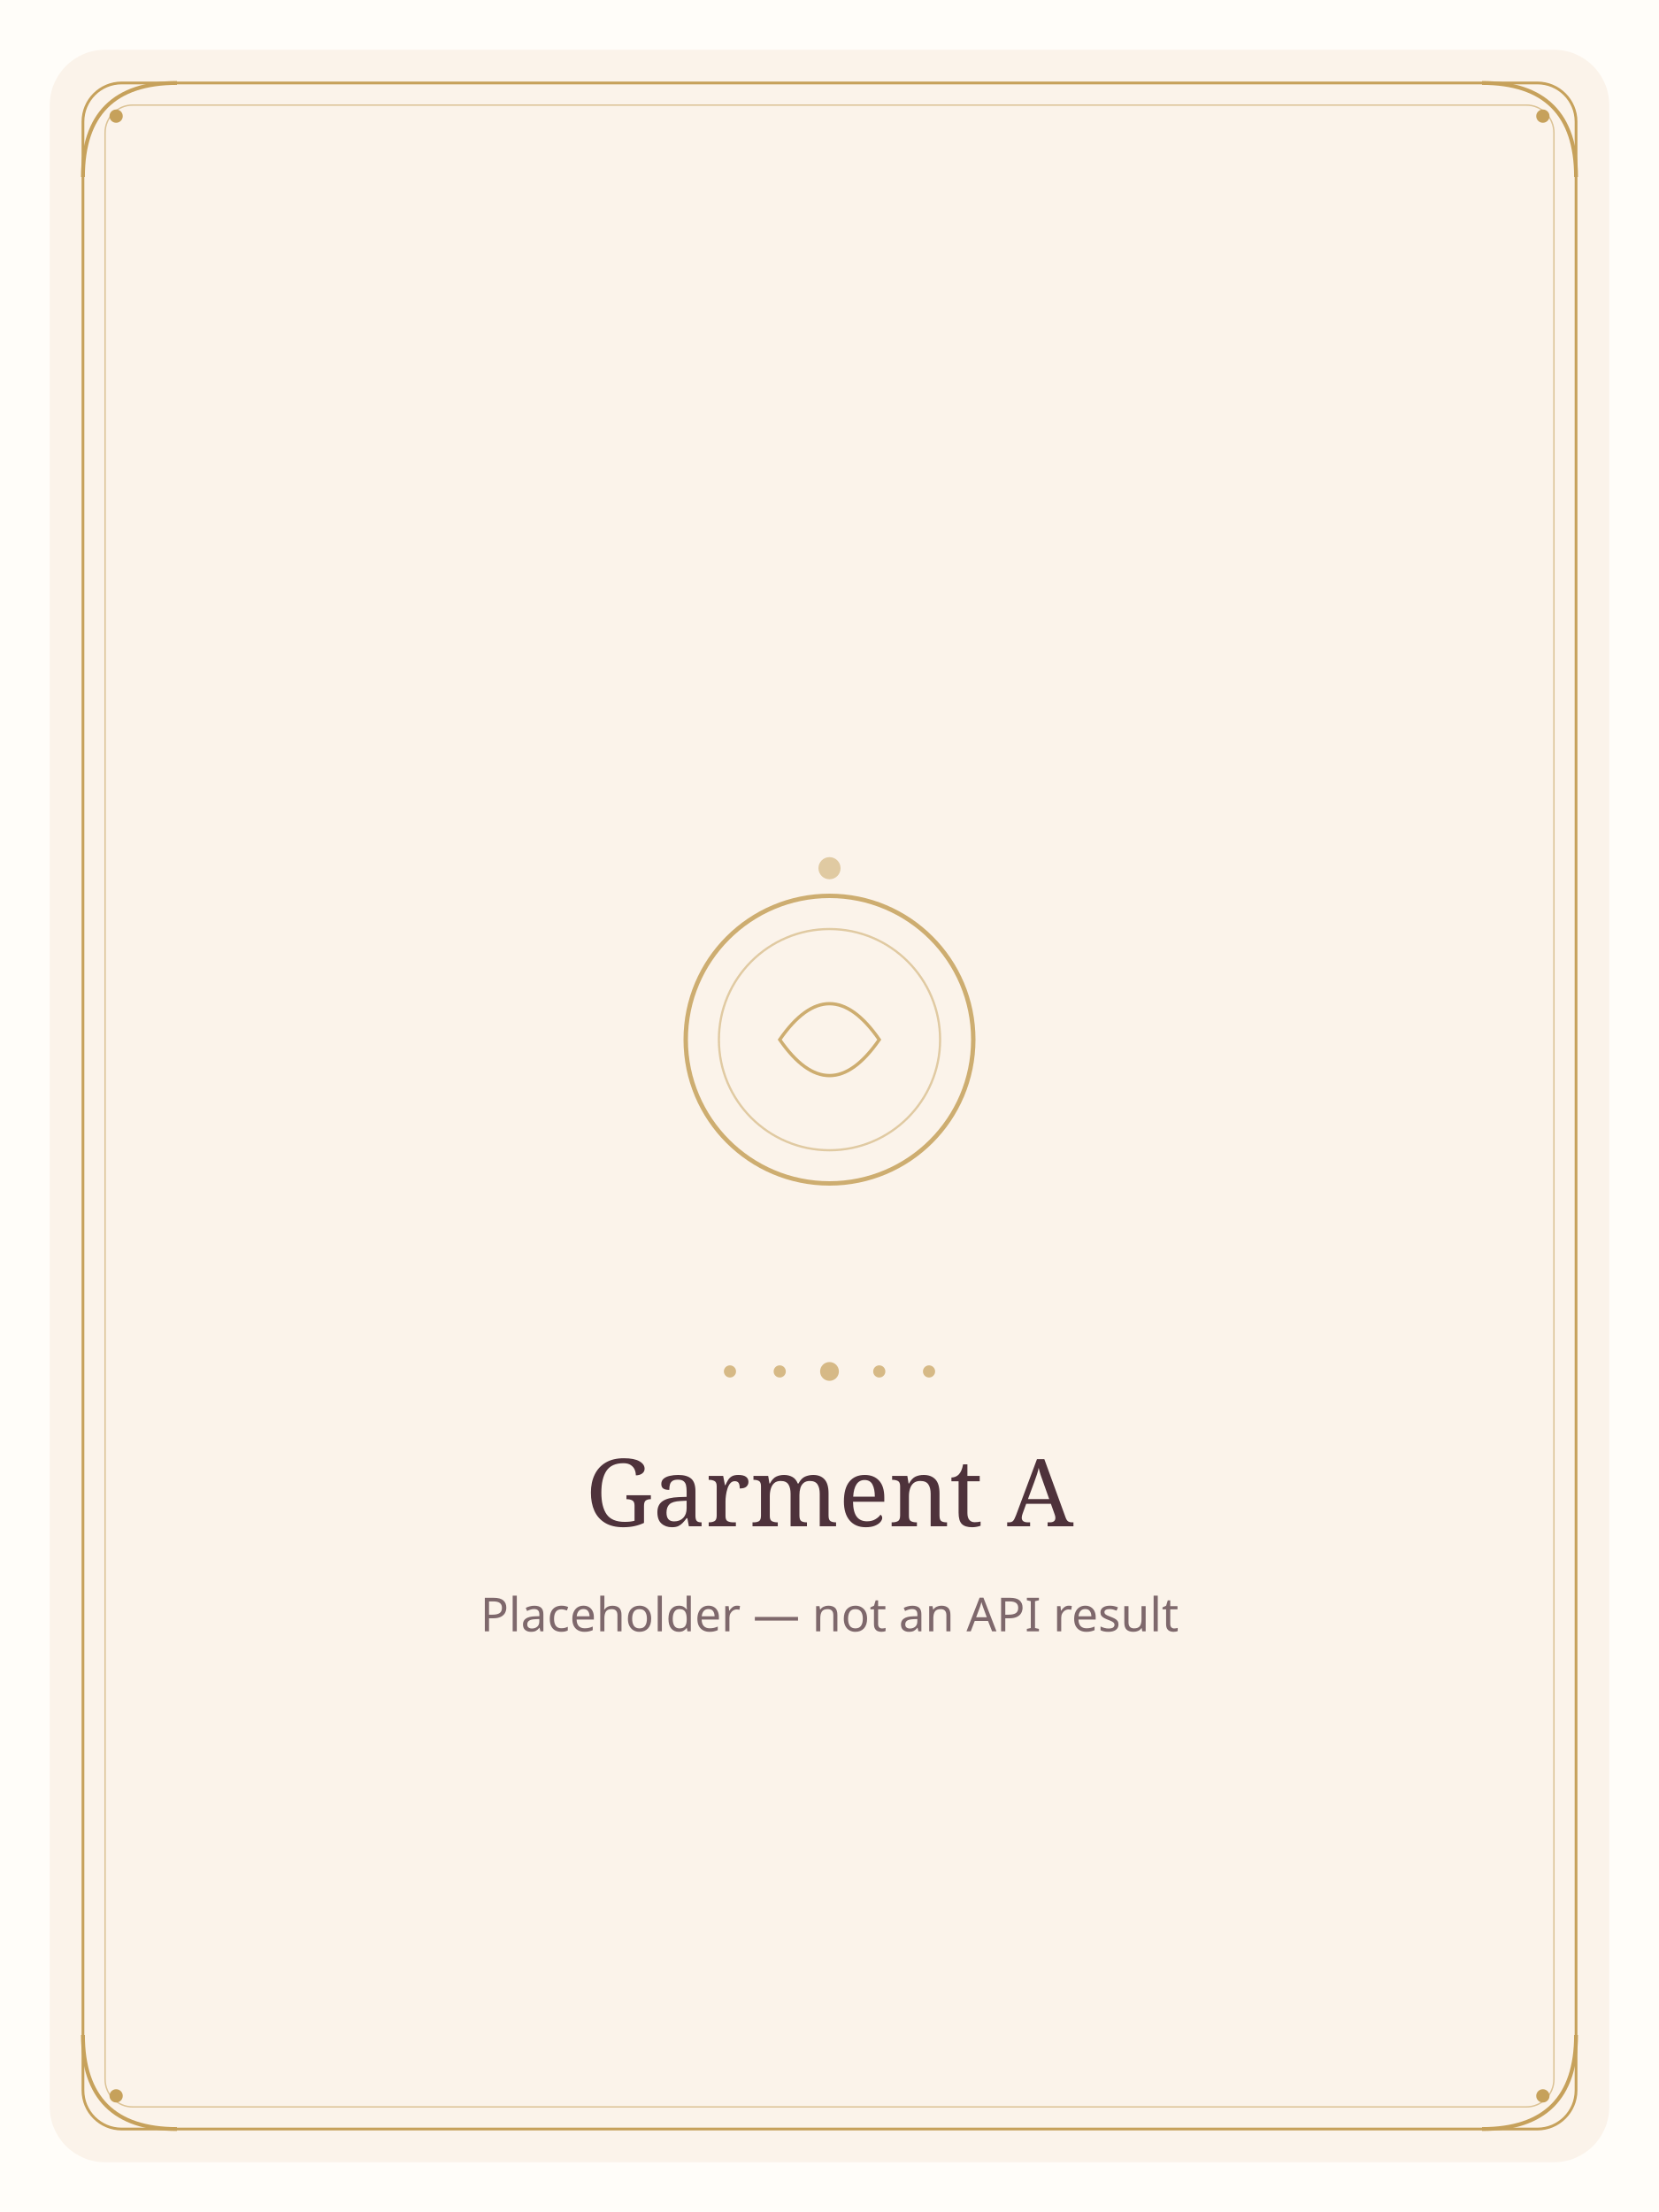
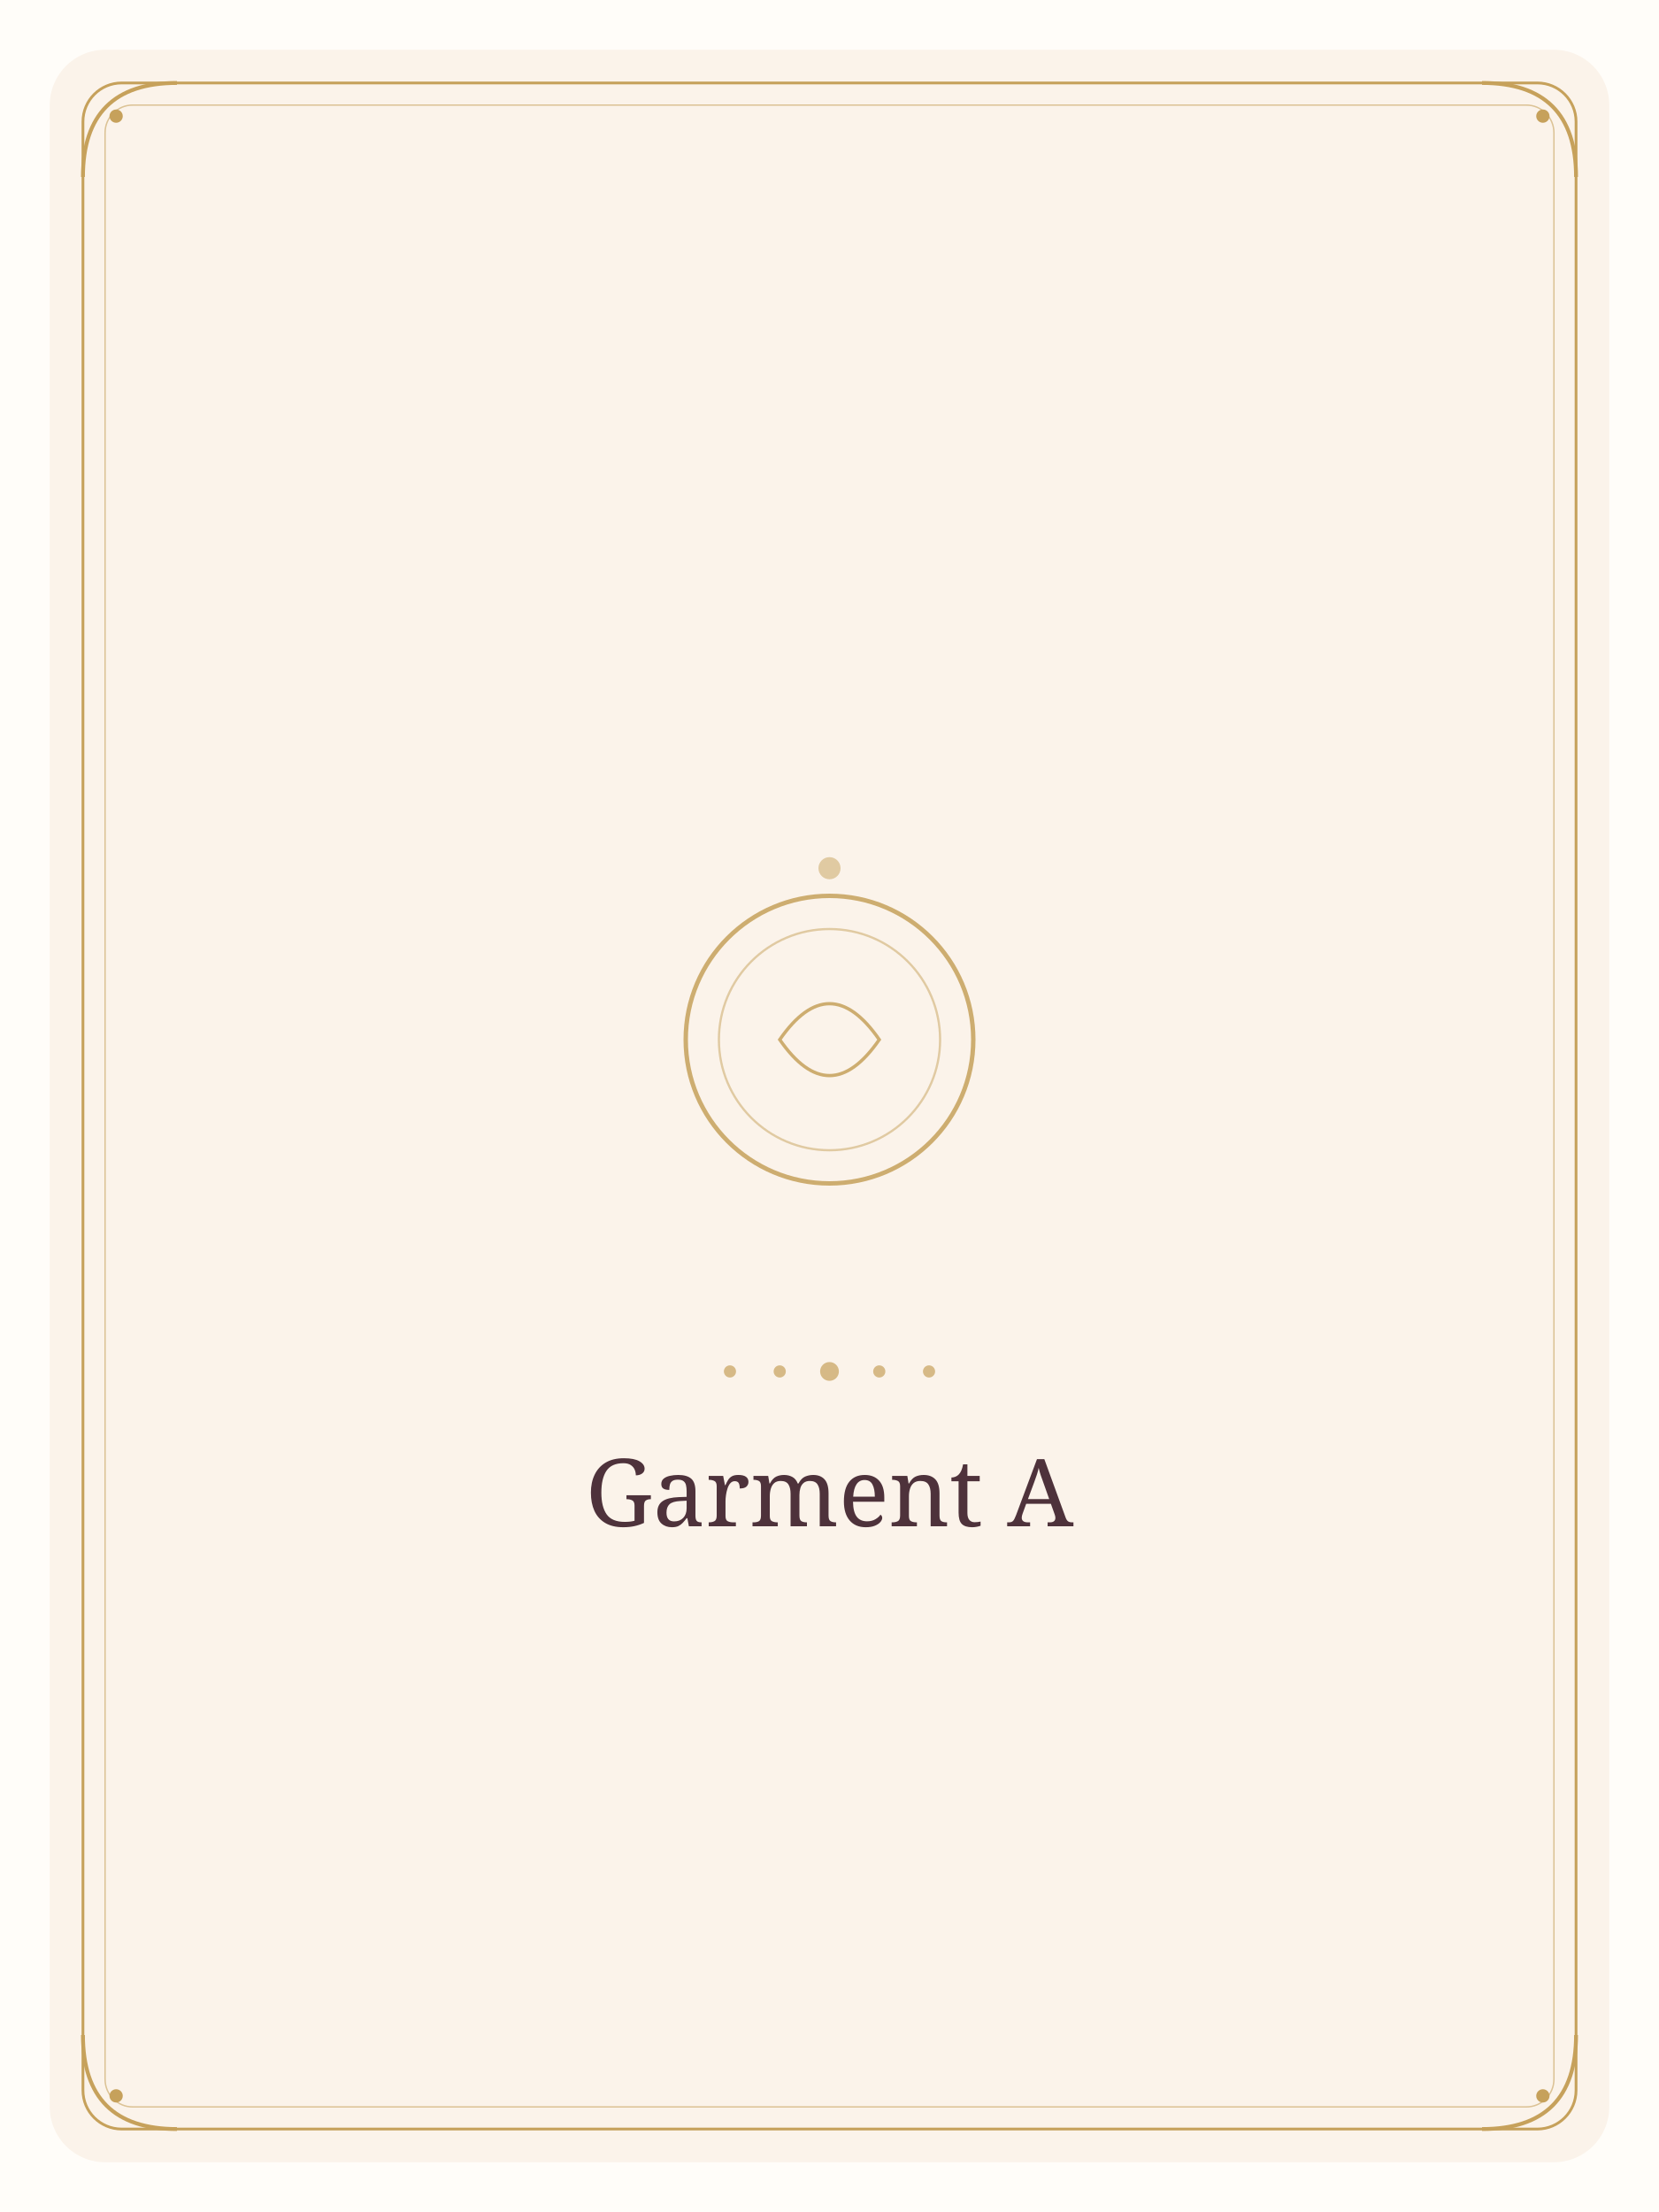
<svg xmlns="http://www.w3.org/2000/svg" viewBox="0 0 600 800" width="600" height="800" role="img" aria-label="Garment A — placeholder">
  <rect width="600" height="800" fill="#FFFDF9" />
  <rect x="18" y="18" width="564" height="764" fill="#FBF3EA" rx="20" />
  <rect x="30" y="30" width="540" height="740" fill="none" stroke="#C6A15B" stroke-width="1" rx="14" />
  <rect x="38" y="38" width="524" height="724" fill="none" stroke="#C6A15B" stroke-width="0.5" opacity="0.6" rx="10" />
  <path d="M 30 64 q 0 -34 34 -34" fill="none" stroke="#C6A15B" stroke-width="1.4" />
  <circle cx="42" cy="42" r="2.4" fill="#C6A15B" />
  <path d="M 570 64 q 0 -34 -34 -34" fill="none" stroke="#C6A15B" stroke-width="1.4" />
  <circle cx="558" cy="42" r="2.4" fill="#C6A15B" />
  <path d="M 30 736 q 0 34 34 34" fill="none" stroke="#C6A15B" stroke-width="1.4" />
  <circle cx="42" cy="758" r="2.4" fill="#C6A15B" />
  <path d="M 570 736 q 0 34 -34 34" fill="none" stroke="#C6A15B" stroke-width="1.4" />
  <circle cx="558" cy="758" r="2.4" fill="#C6A15B" />
  <g transform="translate(300, 360)" opacity="0.85">
    <circle cx="0" cy="16" r="52" fill="none" stroke="#C6A15B" stroke-width="1.6" />
    <circle cx="0" cy="16" r="40" fill="none" stroke="#C6A15B" stroke-width="0.8" opacity="0.6" />
    <path d="M -18 16 q 18 -26 36 0 q -18 26 -36 0 Z" fill="none" stroke="#C6A15B" stroke-width="1.2" />
    <circle cx="0" cy="-46" r="4" fill="#C6A15B" opacity="0.6" />
  </g>
  <g fill="#C6A15B" opacity="0.7">
    <circle cx="264" cy="496" r="2.2" />
    <circle cx="282" cy="496" r="2.2" />
    <circle cx="300" cy="496" r="3.4" />
    <circle cx="318" cy="496" r="2.2" />
    <circle cx="336" cy="496" r="2.2" />
  </g>
  <text x="300" y="552" text-anchor="middle" font-family="Cormorant Garamond, Georgia, serif" font-size="34" fill="#4E323B">Garment A</text>
-   <text x="300" y="590" text-anchor="middle" font-family="Nunito Sans, system-ui, sans-serif" font-size="17" fill="#4E323B" opacity="0.72">Placeholder — not an API result</text>
</svg>
